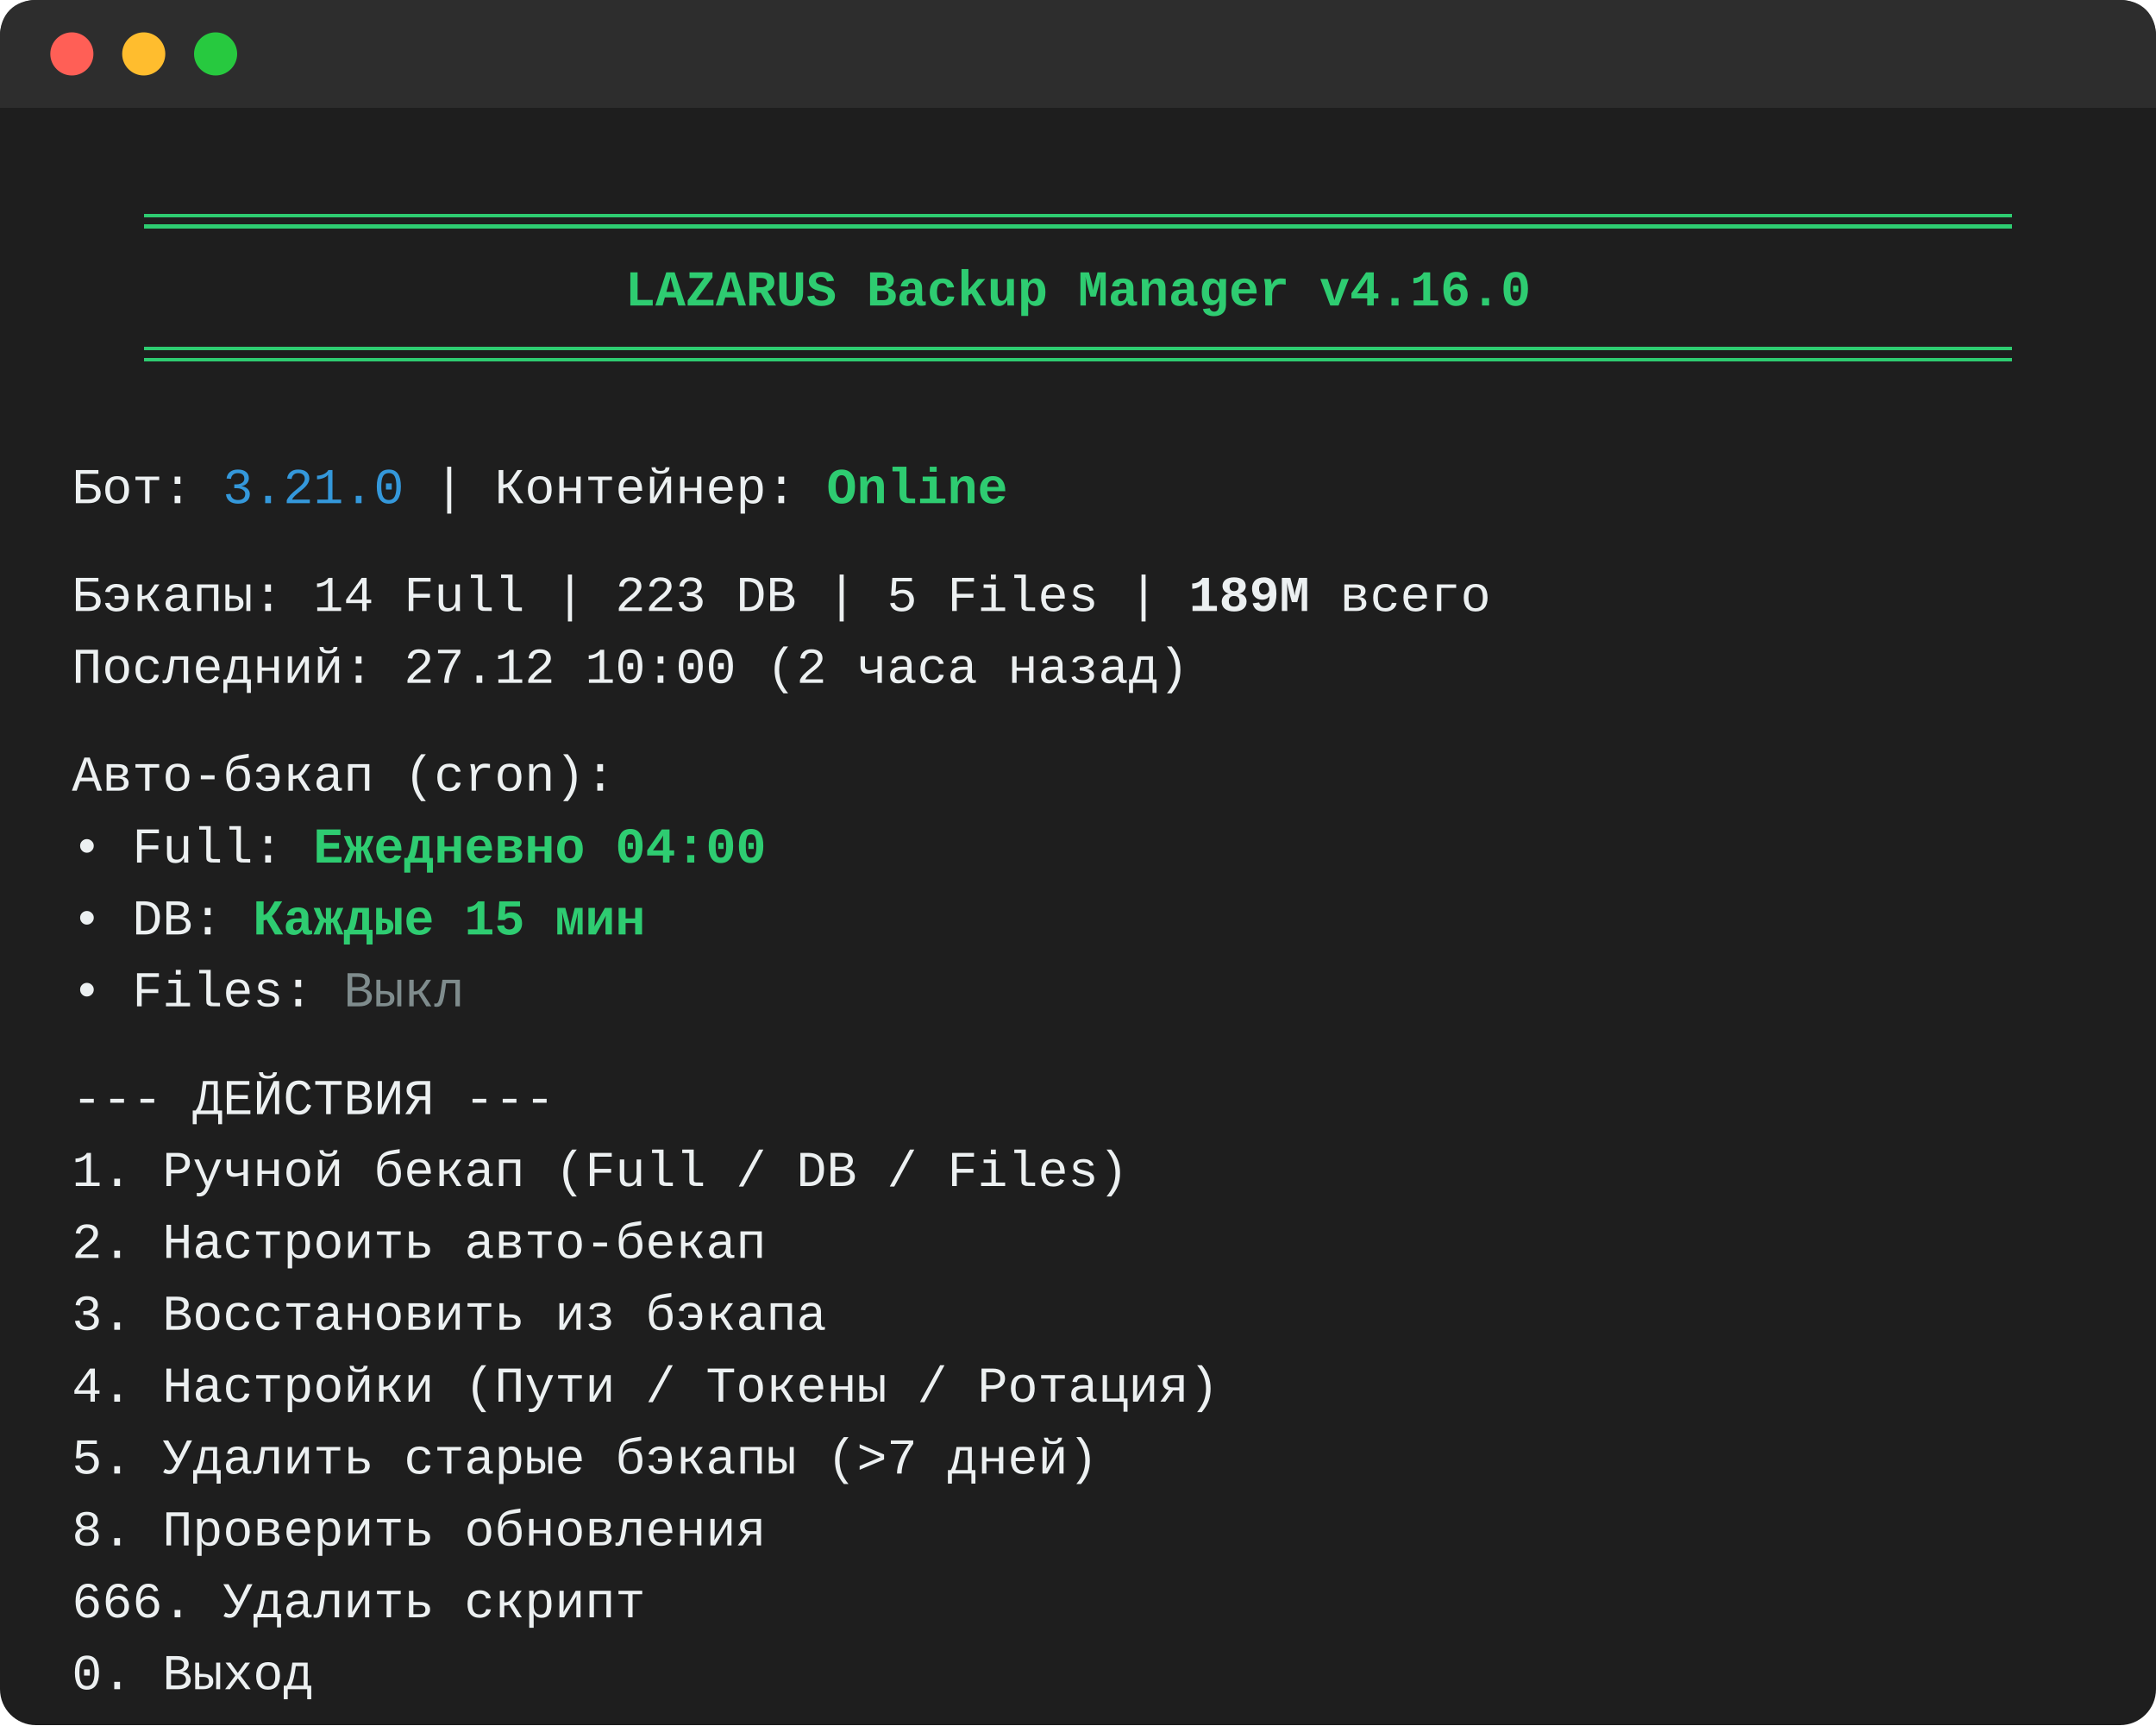
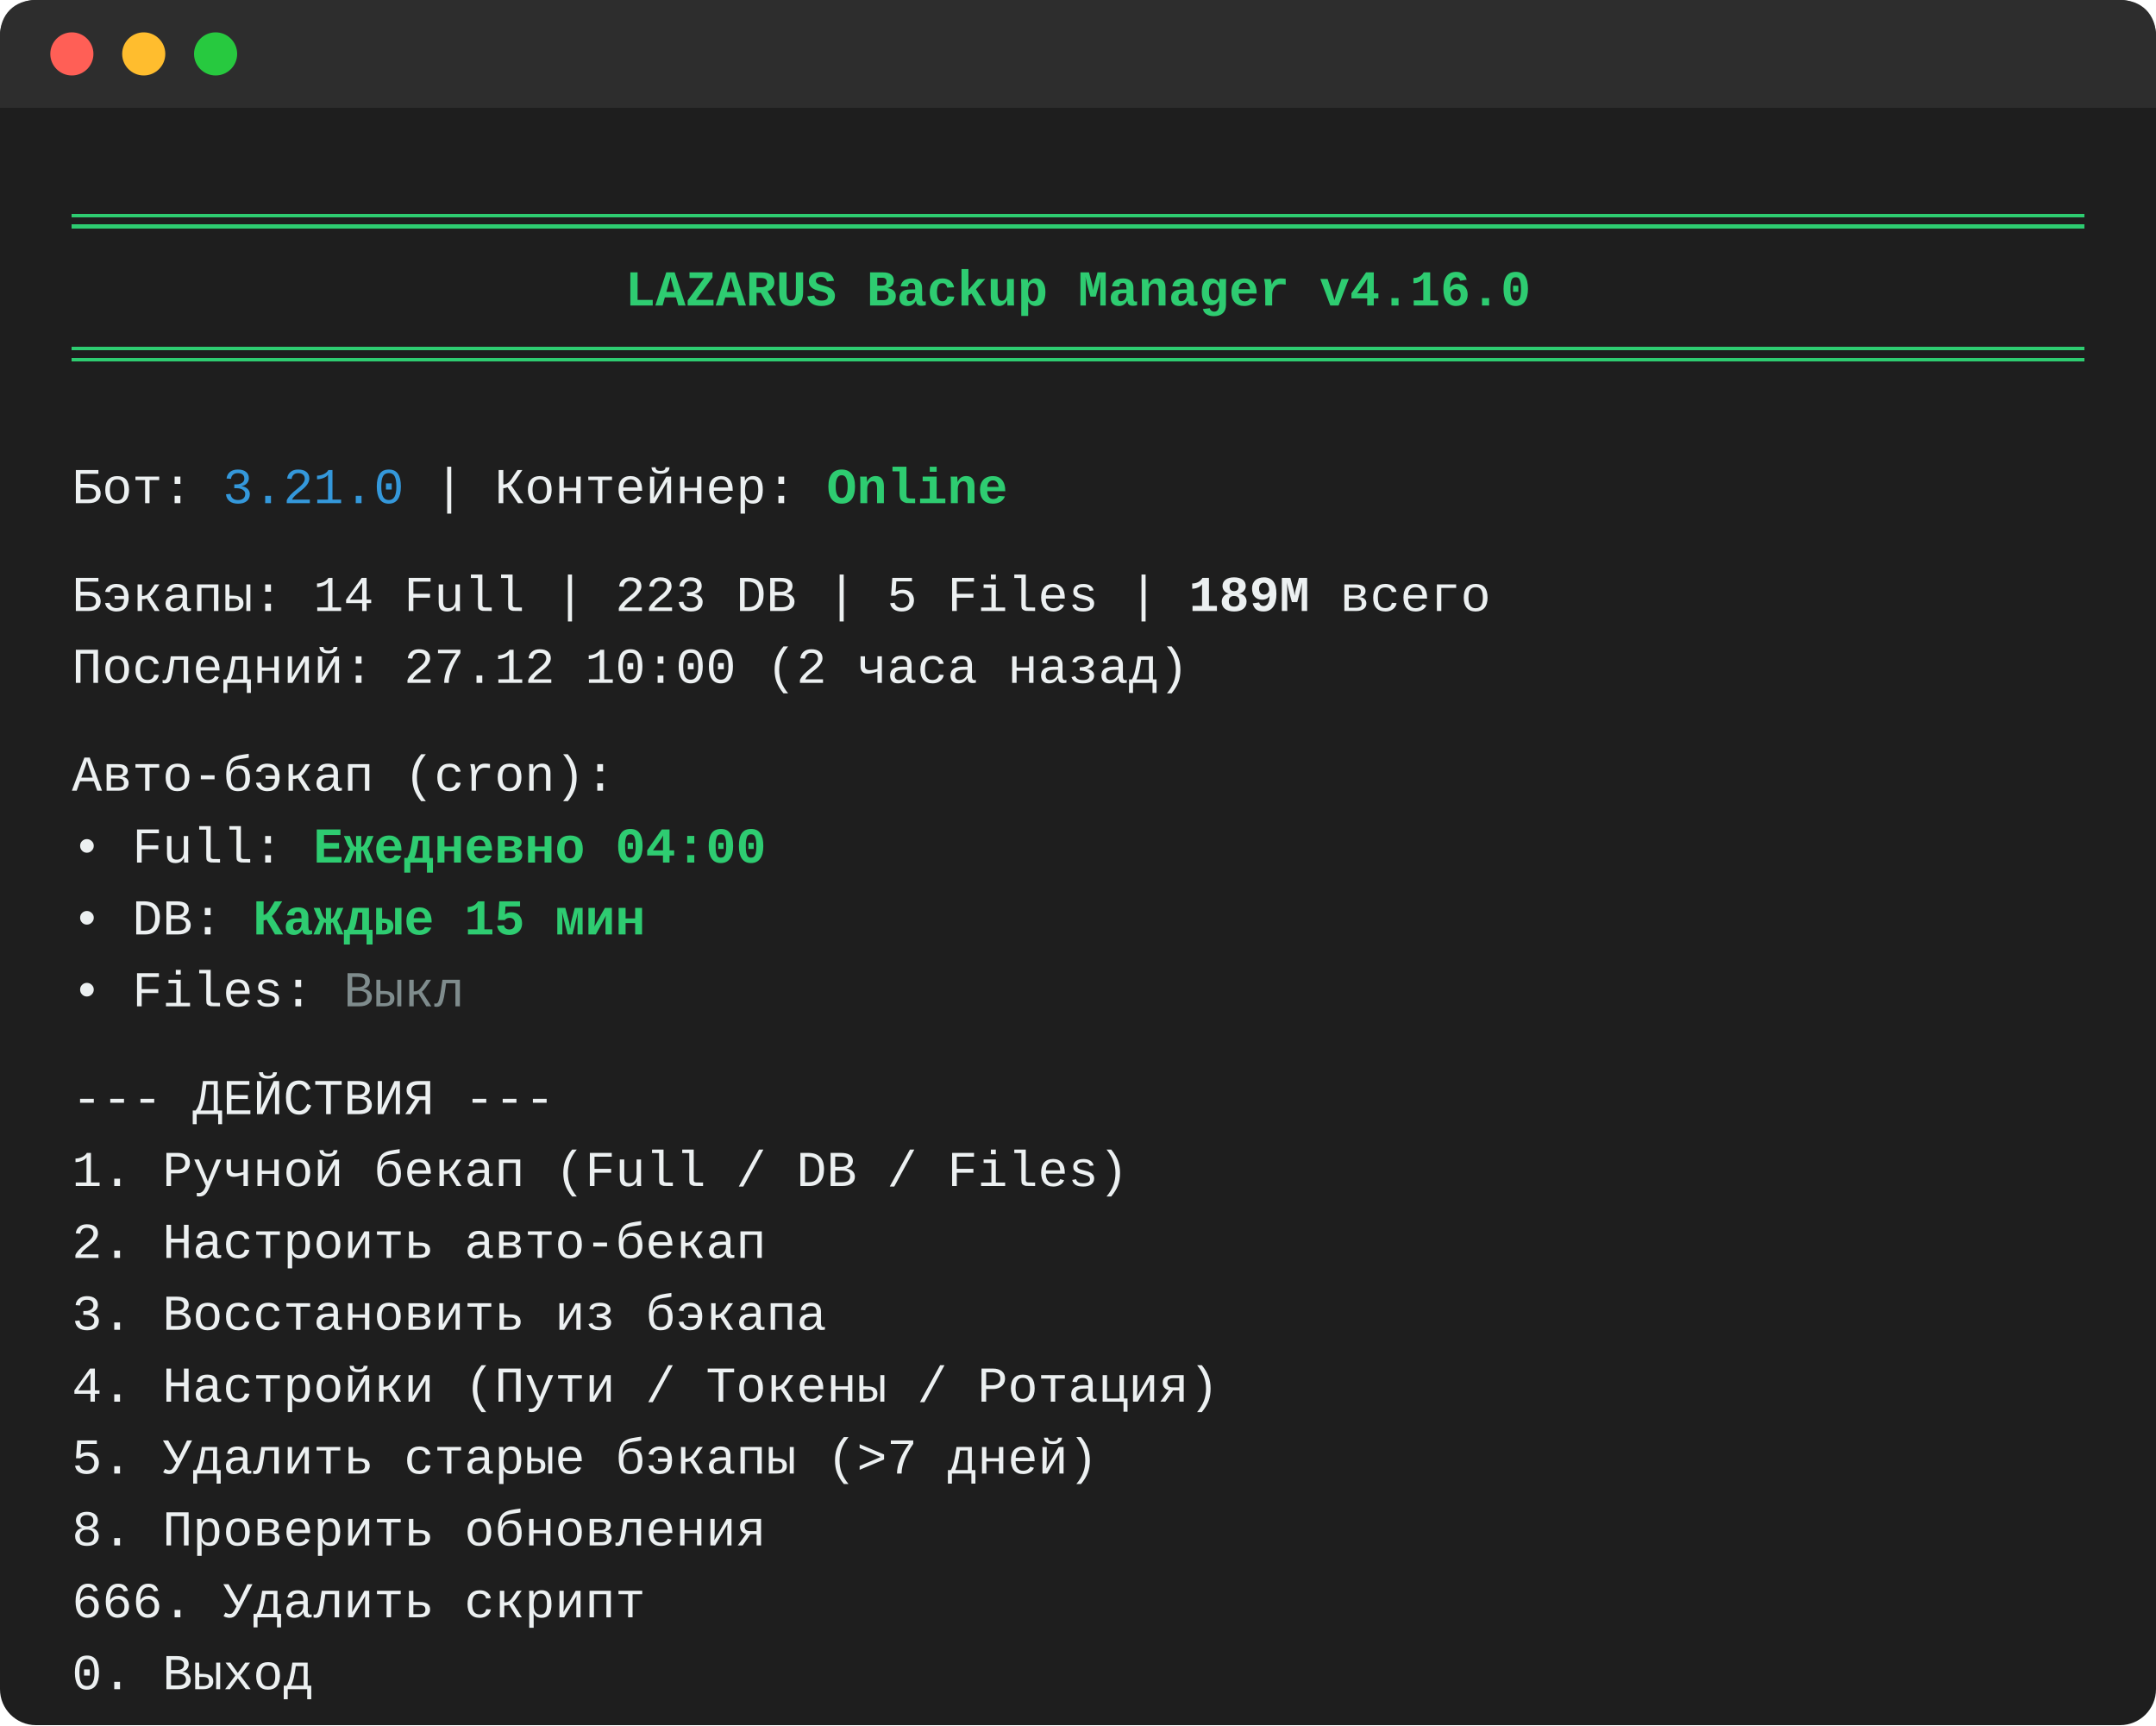
<svg xmlns="http://www.w3.org/2000/svg" width="600" height="480" viewBox="0 0 600 480">
  <style>
    .bg { fill: #1e1e1e; }
    .text { font-family: Consolas, 'Courier New', monospace; font-size: 14px; fill: #ecf0f1; white-space: pre; }
    .green { fill: #2ecc71; font-weight: bold; }
    .cyan { fill: #3498db; }
    .red { fill: #e74c3c; }
    .gray { fill: #7f8c8d; }
    .bold { font-weight: bold; }
    .window-header { fill: #2d2d2d; }
    .dot-red { fill: #ff5f56; }
    .dot-yellow { fill: #ffbd2e; }
    .dot-green { fill: #27c93f; }
    .line-stroke { stroke: #2ecc71; stroke-width: 1; }
  </style>
  <rect x="0" y="0" width="600" height="480" rx="10" ry="10" class="bg" />
  <path d="M0 10 C0 4 4 0 10 0 L590 0 C596 0 600 4 600 10 L600 30 L0 30 Z" class="window-header" />
  <circle cx="20" cy="15" r="6" class="dot-red" />
  <circle cx="40" cy="15" r="6" class="dot-yellow" />
  <circle cx="60" cy="15" r="6" class="dot-green" />
-   <path d="M40 60 L560 60 M40 63 L560 63" class="line-stroke" shape-rendering="crispEdges" />
+   <path d="M20 60 L580 60 M20 63 L580 63" class="line-stroke" shape-rendering="crispEdges" />
  <text x="300" y="85" text-anchor="middle" class="text green bold">LAZARUS Backup Manager v4.16.0</text>
-   <path d="M40 97 L560 97 M40 100 L560 100" class="line-stroke" shape-rendering="crispEdges" />
+   <path d="M20 97 L580 97 M20 100 L580 100" class="line-stroke" shape-rendering="crispEdges" />
  <text x="20" y="140" class="text">
    <tspan>Бот: <tspan class="cyan">3.21.0</tspan> | Контейнер: <tspan class="green">Online</tspan>
    </tspan>
    <tspan x="20" dy="30">Бэкапы: 14 Full | 223 DB | 5 Files | <tspan class="bold">189M</tspan> всего</tspan>
    <tspan x="20" dy="20">Последний: 27.12 10:00 (2 часа назад)</tspan>
    <tspan x="20" dy="30">Авто-бэкап (cron):</tspan>
    <tspan x="20" dy="20"> • Full:  <tspan class="green">Ежедневно 04:00</tspan>
    </tspan>
    <tspan x="20" dy="20"> • DB:    <tspan class="green">Каждые 15 мин</tspan>
    </tspan>
    <tspan x="20" dy="20"> • Files: <tspan class="gray">Выкл</tspan>
    </tspan>
    <tspan x="20" dy="30"> --- ДЕЙСТВИЯ ---</tspan>
    <tspan x="20" dy="20"> 1. Ручной бекап (Full / DB / Files)</tspan>
    <tspan x="20" dy="20"> 2. Настроить авто-бекап</tspan>
    <tspan x="20" dy="20"> 3. Восстановить из бэкапа</tspan>
    <tspan x="20" dy="20"> 4. Настройки (Пути / Токены / Ротация)</tspan>
    <tspan x="20" dy="20"> 5. Удалить старые бэкапы (&gt;7 дней)</tspan>
    <tspan x="20" dy="20"> 8. Проверить обновления</tspan>
    <tspan x="20" dy="20"> 666. Удалить скрипт</tspan>
    <tspan x="20" dy="20"> 0. Выход</tspan>
    <tspan x="20" dy="30">Ваш выбор &gt; <tspan class="green">_</tspan>
    </tspan>
  </text>
</svg>
